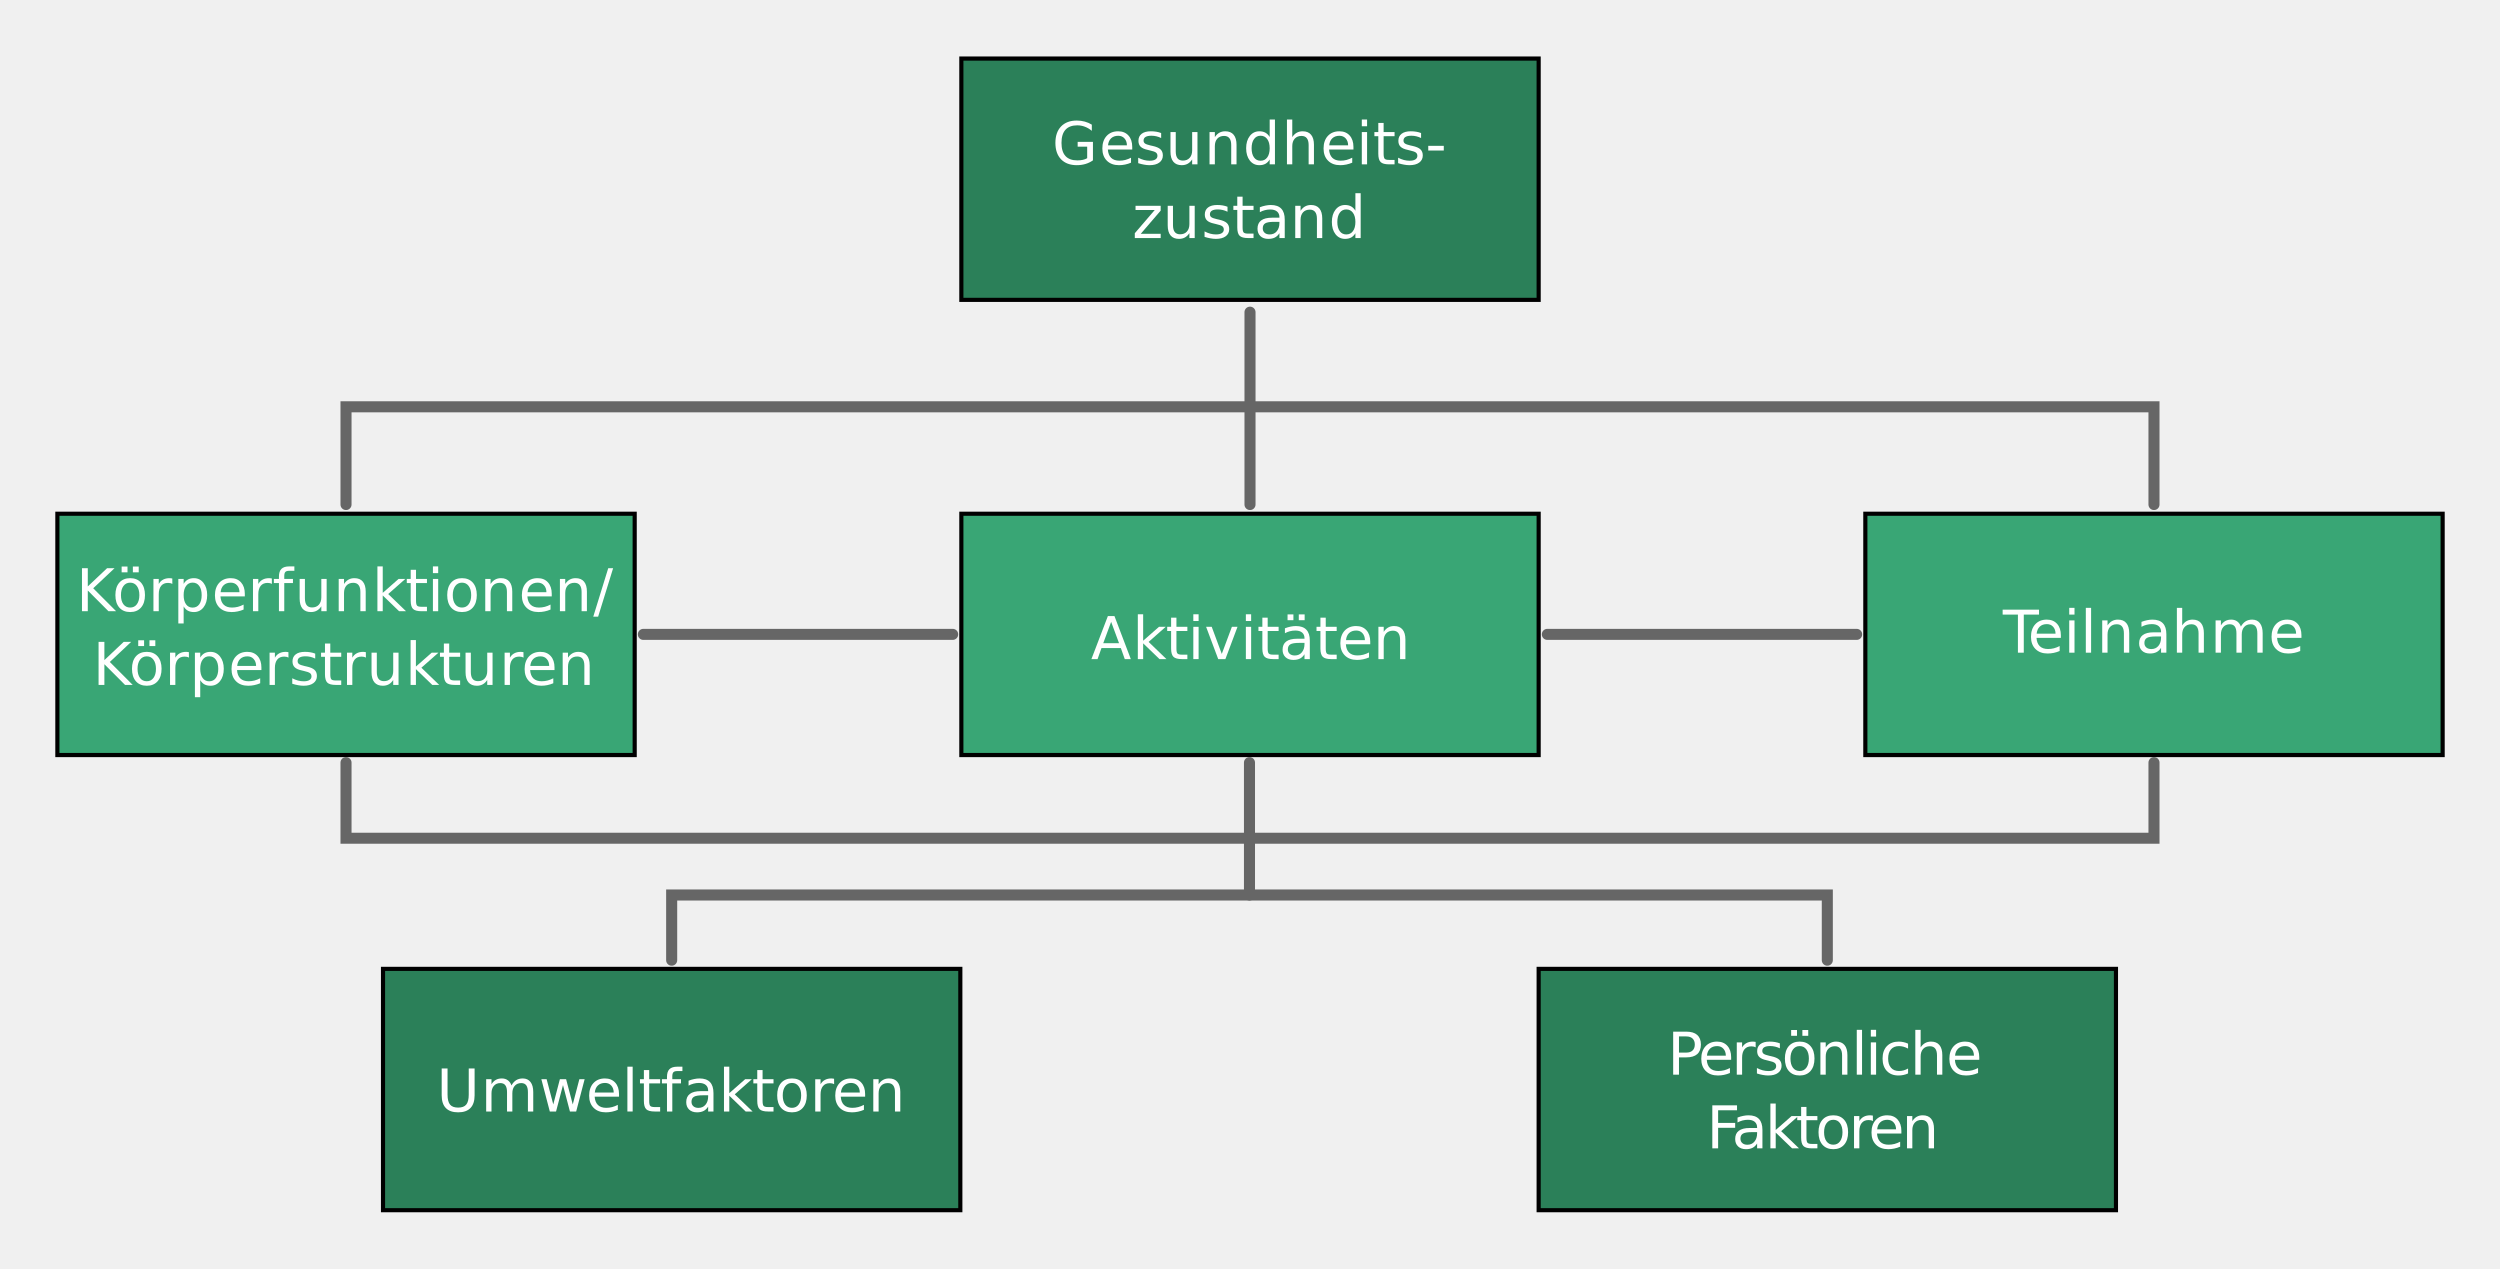
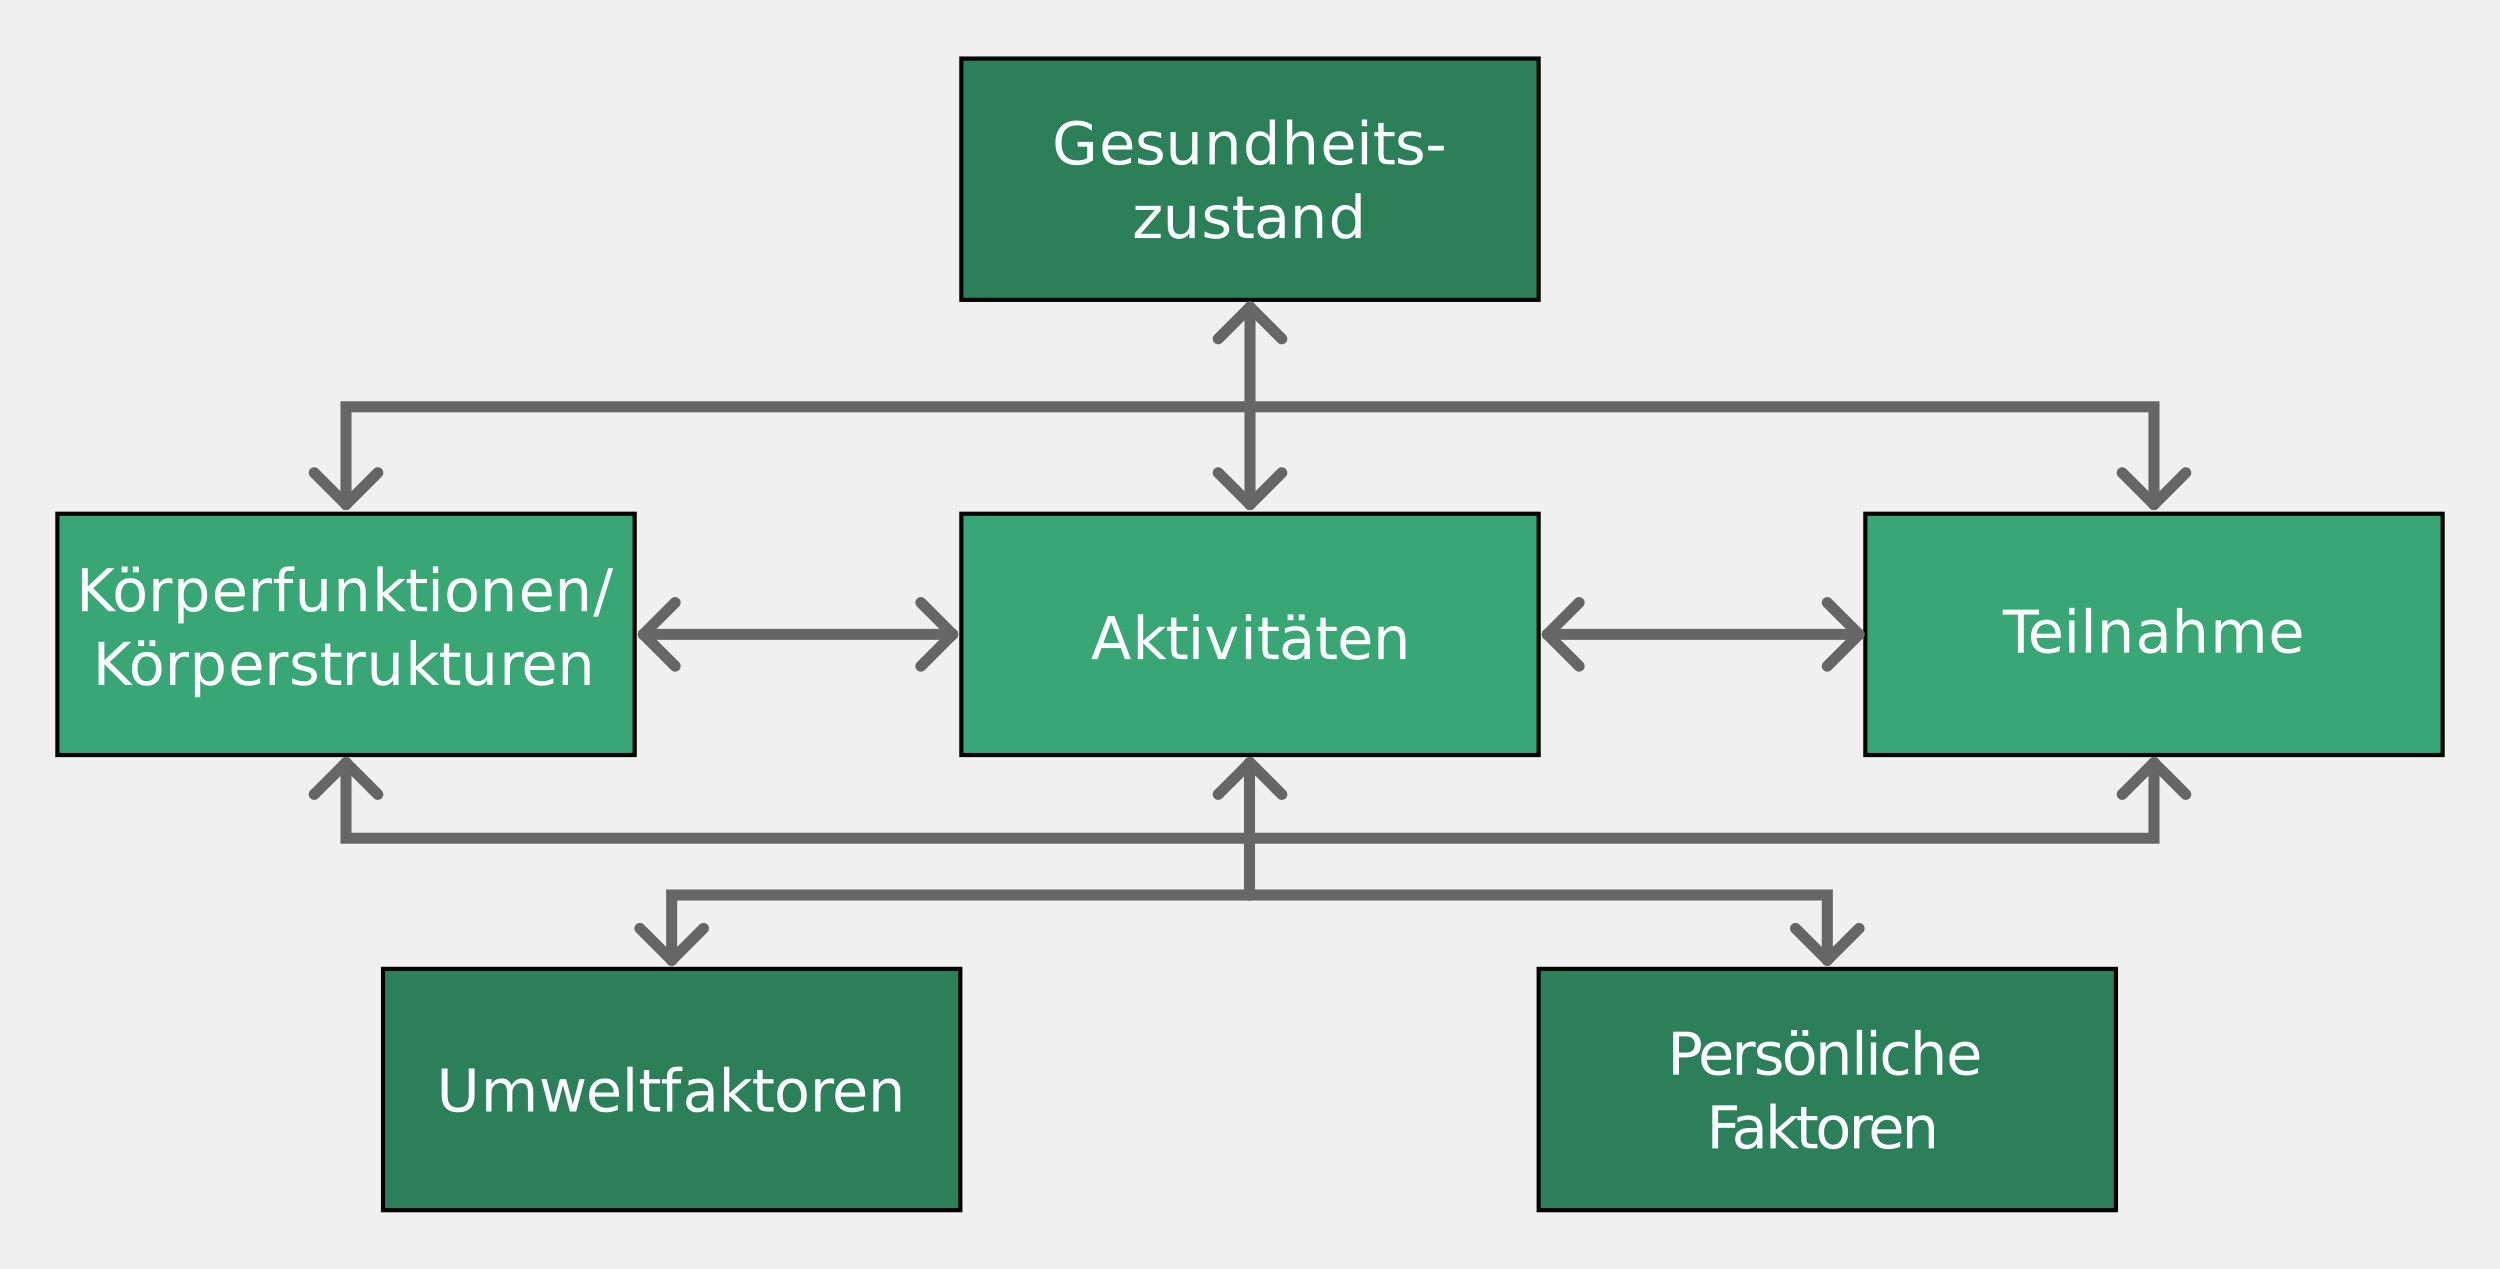
<svg xmlns="http://www.w3.org/2000/svg" xmlns:xlink="http://www.w3.org/1999/xlink" width="800px" height="406px" version="1.1" viewBox="0 0 800 406">
  <defs>
    <symbol id="ae" overflow="visible">
      <path d="m11.234-1.969v-3.688h-3.047v-1.531h4.891v5.906c-0.719 0.512-1.512 0.898-2.375 1.156-0.867 0.258-1.793 0.391-2.781 0.391-2.148 0-3.828-0.625-5.047-1.875-1.211-1.258-1.812-3.008-1.812-5.25 0-2.25 0.602-4.004 1.812-5.266 1.219-1.258 2.898-1.891 5.047-1.891 0.895 0 1.75 0.117 2.562 0.344 0.812 0.219 1.555 0.543 2.234 0.969v1.984c-0.688-0.582-1.422-1.02-2.203-1.312-0.773-0.301-1.586-0.453-2.438-0.453-1.68 0-2.945 0.477-3.797 1.422-0.844 0.938-1.266 2.34-1.266 4.203 0 1.855 0.422 3.25 1.266 4.188 0.852 0.938 2.117 1.406 3.797 1.406 0.656 0 1.242-0.055 1.766-0.172 0.52-0.113 0.984-0.289 1.391-0.531z" />
    </symbol>
    <symbol id="a" overflow="visible">
      <path d="m10.609-5.578v0.828h-7.797c0.07 1.168 0.422 2.059 1.047 2.672 0.633 0.605 1.516 0.906 2.641 0.906 0.645 0 1.273-0.078 1.891-0.234 0.613-0.164 1.223-0.406 1.828-0.719v1.594c-0.617 0.262-1.246 0.461-1.891 0.594-0.637 0.133-1.281 0.203-1.938 0.203-1.648 0-2.949-0.477-3.906-1.438-0.961-0.957-1.438-2.254-1.438-3.891 0-1.688 0.453-3.023 1.359-4.016 0.914-1 2.144-1.5 3.688-1.5 1.395 0 2.492 0.449 3.297 1.344 0.812 0.898 1.219 2.117 1.219 3.656zm-1.703-0.5c-0.012-0.926-0.273-1.664-0.781-2.219-0.5-0.562-1.168-0.844-2-0.844-0.949 0-1.711 0.273-2.281 0.812-0.562 0.531-0.891 1.281-0.984 2.25z" />
    </symbol>
    <symbol id="g" overflow="visible">
      <path d="m8.359-10.016v1.594c-0.48-0.238-0.98-0.422-1.5-0.547-0.512-0.125-1.043-0.188-1.594-0.188-0.844 0-1.48 0.133-1.906 0.391-0.418 0.262-0.625 0.648-0.625 1.156 0 0.398 0.148 0.711 0.453 0.938 0.301 0.219 0.906 0.434 1.812 0.641l0.578 0.125c1.207 0.262 2.062 0.625 2.562 1.094 0.508 0.469 0.766 1.125 0.766 1.969 0 0.961-0.383 1.719-1.141 2.281-0.75 0.555-1.793 0.828-3.125 0.828-0.555 0-1.133-0.059-1.734-0.172-0.594-0.102-1.227-0.258-1.891-0.469v-1.75c0.633 0.324 1.254 0.57 1.859 0.734 0.602 0.156 1.207 0.234 1.812 0.234 0.789 0 1.398-0.133 1.828-0.406 0.438-0.27 0.656-0.656 0.656-1.156 0-0.457-0.156-0.805-0.469-1.047-0.312-0.25-0.996-0.488-2.047-0.719l-0.578-0.141c-1.055-0.219-1.812-0.555-2.281-1.016-0.469-0.457-0.703-1.086-0.703-1.891 0-0.969 0.344-1.719 1.031-2.25s1.664-0.797 2.938-0.797c0.625 0 1.211 0.047 1.766 0.141 0.551 0.094 1.062 0.234 1.531 0.422z" />
    </symbol>
    <symbol id="f" overflow="visible">
      <path d="m1.609-4.078v-6.25h1.688v6.188c0 0.98 0.188 1.715 0.562 2.203 0.383 0.492 0.957 0.734 1.719 0.734 0.914 0 1.641-0.289 2.172-0.875 0.531-0.582 0.797-1.379 0.797-2.391v-5.859h1.703v10.328h-1.703v-1.578c-0.406 0.625-0.887 1.09-1.438 1.391-0.543 0.301-1.172 0.453-1.891 0.453-1.18 0-2.074-0.363-2.688-1.094-0.617-0.738-0.922-1.82-0.922-3.25z" />
    </symbol>
    <symbol id="c" overflow="visible">
      <path d="m10.359-6.234v6.234h-1.703v-6.172c0-0.977-0.195-1.707-0.578-2.188-0.375-0.488-0.945-0.734-1.703-0.734-0.918 0-1.641 0.293-2.172 0.875-0.523 0.586-0.781 1.383-0.781 2.391v5.828h-1.703v-10.328h1.703v1.609c0.406-0.625 0.879-1.086 1.422-1.391 0.551-0.312 1.188-0.469 1.906-0.469 1.188 0 2.082 0.371 2.688 1.109 0.613 0.73 0.922 1.809 0.922 3.234z" />
    </symbol>
    <symbol id="n" overflow="visible">
      <path d="m8.578-8.75v-5.594h1.688v14.344h-1.688v-1.547c-0.367 0.617-0.82 1.074-1.359 1.375-0.543 0.289-1.195 0.438-1.953 0.438-1.25 0-2.266-0.492-3.047-1.484-0.781-1-1.172-2.312-1.172-3.938 0-1.613 0.391-2.922 1.172-3.922s1.797-1.5 3.047-1.5c0.758 0 1.41 0.152 1.953 0.453 0.539 0.305 0.992 0.762 1.359 1.375zm-5.781 3.594c0 1.25 0.254 2.231 0.766 2.938 0.508 0.711 1.211 1.062 2.109 1.062 0.895 0 1.602-0.352 2.125-1.062 0.52-0.707 0.781-1.688 0.781-2.938 0-1.238-0.262-2.211-0.781-2.922-0.523-0.719-1.23-1.078-2.125-1.078-0.898 0-1.602 0.359-2.109 1.078-0.512 0.711-0.766 1.684-0.766 2.922z" />
    </symbol>
    <symbol id="j" overflow="visible">
      <path d="m10.359-6.234v6.234h-1.703v-6.172c0-0.977-0.195-1.707-0.578-2.188-0.375-0.488-0.945-0.734-1.703-0.734-0.918 0-1.641 0.293-2.172 0.875-0.523 0.586-0.781 1.383-0.781 2.391v5.828h-1.703v-14.344h1.703v5.625c0.406-0.625 0.879-1.086 1.422-1.391 0.551-0.312 1.188-0.469 1.906-0.469 1.188 0 2.082 0.371 2.688 1.109 0.613 0.73 0.922 1.809 0.922 3.234z" />
    </symbol>
    <symbol id="e" overflow="visible">
      <path d="m1.781-10.328h1.688v10.328h-1.688zm0-4.016h1.688v2.156h-1.688z" />
    </symbol>
    <symbol id="b" overflow="visible">
      <path d="m3.453-13.25v2.922h3.5v1.328h-3.5v5.594c0 0.844 0.113 1.387 0.344 1.625 0.227 0.242 0.695 0.359 1.406 0.359h1.75v1.422h-1.75c-1.305 0-2.203-0.242-2.703-0.734-0.5-0.488-0.75-1.379-0.75-2.672v-5.594h-1.25v-1.328h1.25v-2.922z" />
    </symbol>
    <symbol id="ad" overflow="visible">
      <path d="m0.922-5.922h4.969v1.5h-4.969z" />
    </symbol>
    <symbol id="ac" overflow="visible">
      <path d="m1.047-10.328h8.047v1.547l-6.375 7.422h6.375v1.359h-8.281v-1.547l6.375-7.422h-6.141z" />
    </symbol>
    <symbol id="i" overflow="visible">
      <path d="m6.469-5.188c-1.367 0-2.312 0.156-2.844 0.469s-0.797 0.852-0.797 1.609c0 0.594 0.195 1.07 0.594 1.422 0.395 0.355 0.938 0.531 1.625 0.531 0.938 0 1.688-0.332 2.25-1 0.57-0.664 0.859-1.551 0.859-2.656v-0.375zm3.391-0.703v5.891h-1.703v-1.562c-0.387 0.625-0.871 1.09-1.453 1.391-0.574 0.289-1.277 0.438-2.109 0.438-1.062 0-1.906-0.297-2.531-0.891-0.617-0.594-0.922-1.383-0.922-2.375 0-1.164 0.383-2.039 1.156-2.625 0.781-0.594 1.941-0.891 3.484-0.891h2.375v-0.172c0-0.781-0.258-1.383-0.766-1.812-0.512-0.426-1.234-0.641-2.172-0.641-0.586 0-1.156 0.074-1.719 0.219-0.562 0.148-1.102 0.359-1.609 0.641v-1.578c0.613-0.238 1.211-0.414 1.797-0.531 0.594-0.125 1.164-0.188 1.719-0.188 1.488 0 2.602 0.391 3.344 1.172 0.738 0.773 1.109 1.945 1.109 3.516z" />
    </symbol>
    <symbol id="ab" overflow="visible">
      <path d="m6.453-11.922-2.531 6.844h5.062zm-1.047-1.844h2.109l5.234 13.766h-1.938l-1.25-3.531h-6.203l-1.25 3.531h-1.969z" />
    </symbol>
    <symbol id="h" overflow="visible">
      <path d="m1.719-14.344h1.703v8.469l5.062-4.453h2.156l-5.469 4.828 5.703 5.5h-2.219l-5.234-5.047v5.047h-1.703z" />
    </symbol>
    <symbol id="aa" overflow="visible">
      <path d="m0.562-10.328h1.797l3.219 8.672 3.234-8.672h1.797l-3.875 10.328h-2.297z" />
    </symbol>
    <symbol id="z" overflow="visible">
      <path d="m6.469-5.188c-1.367 0-2.312 0.156-2.844 0.469s-0.797 0.852-0.797 1.609c0 0.594 0.195 1.07 0.594 1.422 0.395 0.355 0.938 0.531 1.625 0.531 0.938 0 1.688-0.332 2.25-1 0.57-0.664 0.859-1.551 0.859-2.656v-0.375zm3.391-0.703v5.891h-1.703v-1.562c-0.387 0.625-0.871 1.09-1.453 1.391-0.574 0.289-1.277 0.438-2.109 0.438-1.062 0-1.906-0.297-2.531-0.891-0.617-0.594-0.922-1.383-0.922-2.375 0-1.164 0.383-2.039 1.156-2.625 0.781-0.594 1.941-0.891 3.484-0.891h2.375v-0.172c0-0.781-0.258-1.383-0.766-1.812-0.512-0.426-1.234-0.641-2.172-0.641-0.586 0-1.156 0.074-1.719 0.219-0.562 0.148-1.102 0.359-1.609 0.641v-1.578c0.613-0.238 1.211-0.414 1.797-0.531 0.594-0.125 1.164-0.188 1.719-0.188 1.488 0 2.602 0.391 3.344 1.172 0.738 0.773 1.109 1.945 1.109 3.516zm-3.531-8.406h1.875v1.859h-1.875zm-3.594 0h1.875v1.859h-1.875z" />
    </symbol>
    <symbol id="y" overflow="visible">
      <path d="m-0.062-13.766h11.641v1.578h-4.875v12.188h-1.875v-12.188h-4.891z" />
    </symbol>
    <symbol id="m" overflow="visible">
      <path d="m1.781-14.344h1.688v14.344h-1.688z" />
    </symbol>
    <symbol id="r" overflow="visible">
      <path d="m9.812-8.344c0.426-0.758 0.93-1.32 1.516-1.688 0.594-0.363 1.289-0.547 2.094-0.547 1.07 0 1.898 0.383 2.484 1.141 0.582 0.75 0.875 1.82 0.875 3.203v6.234h-1.703v-6.172c0-0.988-0.18-1.723-0.531-2.203-0.344-0.477-0.875-0.719-1.594-0.719-0.887 0-1.586 0.293-2.094 0.875-0.512 0.586-0.766 1.383-0.766 2.391v5.828h-1.703v-6.172c0-1-0.18-1.734-0.531-2.203-0.344-0.477-0.883-0.719-1.609-0.719-0.867 0-1.555 0.293-2.062 0.875-0.512 0.586-0.766 1.383-0.766 2.391v5.828h-1.703v-10.328h1.703v1.609c0.383-0.633 0.848-1.102 1.391-1.406 0.539-0.301 1.18-0.453 1.922-0.453 0.75 0 1.383 0.195 1.906 0.578 0.531 0.387 0.922 0.938 1.172 1.656z" />
    </symbol>
    <symbol id="q" overflow="visible">
      <path d="m1.859-13.766h1.859v5.828l6.172-5.828h2.391l-6.828 6.422 7.328 7.344h-2.453l-6.609-6.625v6.625h-1.859z" />
    </symbol>
    <symbol id="l" overflow="visible">
      <path d="m5.781-9.141c-0.906 0-1.625 0.359-2.156 1.078-0.531 0.711-0.797 1.68-0.797 2.906 0 1.242 0.258 2.215 0.781 2.922 0.531 0.711 1.254 1.062 2.172 1.062 0.906 0 1.617-0.352 2.141-1.062 0.531-0.719 0.797-1.691 0.797-2.922 0-1.219-0.266-2.188-0.797-2.906-0.523-0.719-1.234-1.078-2.141-1.078zm0-1.438c1.469 0 2.625 0.48 3.469 1.438 0.844 0.961 1.266 2.289 1.266 3.984 0 1.688-0.422 3.016-1.266 3.984-0.844 0.961-2 1.438-3.469 1.438-1.48 0-2.641-0.477-3.484-1.438-0.836-0.969-1.25-2.297-1.25-3.984 0-1.695 0.414-3.023 1.25-3.984 0.844-0.957 2.004-1.438 3.484-1.438zm0.859-3.719h1.875v1.859h-1.875zm-3.594 0h1.875v1.859h-1.875z" />
    </symbol>
    <symbol id="d" overflow="visible">
      <path d="m7.766-8.734c-0.199-0.113-0.414-0.195-0.641-0.25-0.219-0.051-0.465-0.078-0.734-0.078-0.961 0-1.695 0.312-2.203 0.938-0.512 0.625-0.766 1.523-0.766 2.688v5.438h-1.703v-10.328h1.703v1.609c0.352-0.625 0.816-1.086 1.391-1.391 0.57-0.312 1.266-0.469 2.078-0.469 0.113 0 0.242 0.012 0.391 0.031 0.145 0.012 0.301 0.031 0.469 0.062z" />
    </symbol>
    <symbol id="p" overflow="visible">
      <path d="m3.422-1.547v5.469h-1.703v-14.25h1.703v1.578c0.352-0.613 0.801-1.07 1.344-1.375 0.539-0.301 1.191-0.453 1.953-0.453 1.25 0 2.266 0.5 3.047 1.5 0.789 1 1.188 2.309 1.188 3.922 0 1.625-0.398 2.938-1.188 3.938-0.781 0.992-1.797 1.484-3.047 1.484-0.762 0-1.414-0.148-1.953-0.438-0.543-0.301-0.992-0.758-1.344-1.375zm5.766-3.609c0-1.238-0.258-2.211-0.766-2.922-0.512-0.719-1.219-1.078-2.125-1.078-0.898 0-1.602 0.359-2.109 1.078-0.512 0.711-0.766 1.684-0.766 2.922 0 1.25 0.254 2.231 0.766 2.938 0.508 0.711 1.211 1.062 2.109 1.062 0.906 0 1.613-0.352 2.125-1.062 0.508-0.707 0.766-1.688 0.766-2.938z" />
    </symbol>
    <symbol id="o" overflow="visible">
      <path d="m7-14.344v1.406h-1.625c-0.605 0-1.027 0.125-1.266 0.375-0.23 0.25-0.344 0.695-0.344 1.328v0.906h2.781v1.328h-2.781v9h-1.703v-9h-1.625v-1.328h1.625v-0.719c0-1.145 0.266-1.977 0.797-2.5 0.531-0.531 1.379-0.797 2.547-0.797z" />
    </symbol>
    <symbol id="k" overflow="visible">
      <path d="m5.781-9.141c-0.906 0-1.625 0.359-2.156 1.078-0.531 0.711-0.797 1.68-0.797 2.906 0 1.242 0.258 2.215 0.781 2.922 0.531 0.711 1.254 1.062 2.172 1.062 0.906 0 1.617-0.352 2.141-1.062 0.531-0.719 0.797-1.691 0.797-2.922 0-1.219-0.266-2.188-0.797-2.906-0.523-0.719-1.234-1.078-2.141-1.078zm0-1.438c1.469 0 2.625 0.48 3.469 1.438 0.844 0.961 1.266 2.289 1.266 3.984 0 1.688-0.422 3.016-1.266 3.984-0.844 0.961-2 1.438-3.469 1.438-1.48 0-2.641-0.477-3.484-1.438-0.836-0.969-1.25-2.297-1.25-3.984 0-1.695 0.414-3.023 1.25-3.984 0.844-0.957 2.004-1.438 3.484-1.438z" />
    </symbol>
    <symbol id="x" overflow="visible">
      <path d="m4.797-13.766h1.562l-4.797 15.516h-1.562z" />
    </symbol>
    <symbol id="w" overflow="visible">
      <path d="m1.641-13.766h1.875v8.359c0 1.48 0.266 2.543 0.797 3.188 0.531 0.648 1.395 0.969 2.594 0.969 1.195 0 2.062-0.32 2.594-0.969 0.531-0.645 0.797-1.707 0.797-3.188v-8.359h1.875v8.594c0 1.793-0.445 3.148-1.328 4.062-0.887 0.918-2.199 1.375-3.938 1.375-1.742 0-3.055-0.457-3.938-1.375-0.887-0.914-1.328-2.269-1.328-4.062z" />
    </symbol>
    <symbol id="v" overflow="visible">
      <path d="m0.797-10.328h1.688l2.125 8.062 2.109-8.062h2l2.125 8.062 2.109-8.062h1.688l-2.703 10.328h-2l-2.219-8.453-2.219 8.453h-2z" />
    </symbol>
    <symbol id="u" overflow="visible">
      <path d="m3.719-12.234v5.172h2.344c0.863 0 1.531-0.223 2-0.672 0.477-0.445 0.719-1.086 0.719-1.922 0-0.82-0.242-1.457-0.719-1.906-0.469-0.445-1.137-0.672-2-0.672zm-1.859-1.531h4.203c1.539 0 2.703 0.352 3.484 1.047 0.789 0.699 1.188 1.719 1.188 3.062 0 1.367-0.398 2.398-1.188 3.094-0.781 0.688-1.945 1.031-3.484 1.031h-2.344v5.531h-1.859z" />
    </symbol>
    <symbol id="t" overflow="visible">
      <path d="m9.203-9.922v1.578c-0.48-0.258-0.961-0.457-1.438-0.594-0.48-0.133-0.969-0.203-1.469-0.203-1.094 0-1.949 0.352-2.562 1.047-0.605 0.699-0.906 1.68-0.906 2.938 0 1.262 0.301 2.242 0.906 2.938 0.613 0.699 1.469 1.047 2.562 1.047 0.5 0 0.988-0.062 1.469-0.188 0.477-0.133 0.957-0.336 1.438-0.609v1.578c-0.469 0.219-0.961 0.383-1.469 0.484-0.5 0.113-1.039 0.172-1.609 0.172-1.562 0-2.805-0.484-3.719-1.453-0.906-0.977-1.359-2.301-1.359-3.969 0-1.676 0.457-3 1.375-3.969 0.926-0.969 2.195-1.453 3.812-1.453 0.52 0 1.023 0.059 1.516 0.172 0.5 0.105 0.984 0.266 1.453 0.484z" />
    </symbol>
    <symbol id="s" overflow="visible">
      <path d="m1.859-13.766h7.906v1.578h-6.047v4.047h5.453v1.562h-5.453v6.578h-1.859z" />
    </symbol>
  </defs>
  <path transform="matrix(.88485 0 0 .88442 -42.327 -59.073)" d="m395.5 87.984h208.78v87.31h-208.78zm0 0" fill="#2b8059" stroke="#000" stroke-linecap="round" stroke-width="1.5" />
  <path transform="matrix(.88485 0 0 .88442 -42.327 -59.073)" d="m395.5 252.67h208.78v87.31h-208.78zm0 0" fill="#39a675" stroke="#000" stroke-linecap="round" stroke-width="1.5" />
  <path transform="matrix(.88485 0 0 .88442 -42.327 -59.073)" d="m722.42 252.67h208.78v87.31h-208.78zm0 0" fill="#39a675" stroke="#000" stroke-linecap="round" stroke-width="1.5" />
  <path transform="matrix(.88485 0 0 .88442 -42.327 -59.073)" d="m68.584 252.67h208.78v87.31h-208.78zm0 0" fill="#39a675" stroke="#000" stroke-linecap="round" stroke-width="1.5" />
  <path transform="matrix(.88485 0 0 .88442 -42.327 -59.073)" d="m604.28 417.35h208.78v87.31h-208.78zm0 0" fill="#2b8059" stroke="#000" stroke-linecap="round" stroke-width="1.5" />
  <path transform="matrix(.88485 0 0 .88442 -42.327 -59.073)" d="m186.35 417.35h208.78v87.31h-208.78zm0 0" fill="#2b8059" stroke="#000" stroke-linecap="round" stroke-width="1.5" />
  <g fill="#fff">
    <use x="336.664" y="52.591" xlink:href="#ae" />
    <use x="351.706" y="52.591" xlink:href="#a" />
    <use x="363.209" y="52.591" xlink:href="#g" />
    <use x="372.943" y="52.591" xlink:href="#f" />
    <use x="385.331" y="52.591" xlink:href="#c" />
    <use x="397.719" y="52.591" xlink:href="#n" />
    <use x="410.106" y="52.591" xlink:href="#j" />
    <use x="422.494" y="52.591" xlink:href="#a" />
    <use x="433.997" y="52.591" xlink:href="#e" />
    <use x="439.306" y="52.591" xlink:href="#b" />
    <use x="446.385" y="52.591" xlink:href="#g" />
    <use x="456.118" y="52.591" xlink:href="#ad" />
  </g>
  <g fill="#fff">
    <use x="362.324" y="76.177" xlink:href="#ac" />
    <use x="372.058" y="76.177" xlink:href="#f" />
    <use x="384.445" y="76.177" xlink:href="#g" />
    <use x="394.179" y="76.177" xlink:href="#b" />
    <use x="401.257" y="76.177" xlink:href="#i" />
    <use x="412.76" y="76.177" xlink:href="#c" />
    <use x="425.148" y="76.177" xlink:href="#n" />
  </g>
  <g fill="#fff">
    <use x="349.113" y="210.912" xlink:href="#ab" />
    <use x="362.386" y="210.912" xlink:href="#h" />
    <use x="373.004" y="210.912" xlink:href="#b" />
    <use x="380.083" y="210.912" xlink:href="#e" />
    <use x="385.392" y="210.912" xlink:href="#aa" />
    <use x="396.895" y="210.912" xlink:href="#e" />
    <use x="402.204" y="210.912" xlink:href="#b" />
    <use x="409.283" y="210.912" xlink:href="#z" />
    <use x="420.786" y="210.912" xlink:href="#b" />
    <use x="427.865" y="210.912" xlink:href="#a" />
    <use x="439.368" y="210.912" xlink:href="#c" />
  </g>
  <g fill="#fff">
    <use x="640.906" y="208.857" xlink:href="#y" />
    <use x="648.87" y="208.857" xlink:href="#a" />
    <use x="660.373" y="208.857" xlink:href="#e" />
    <use x="665.682" y="208.857" xlink:href="#m" />
    <use x="670.991" y="208.857" xlink:href="#c" />
    <use x="683.379" y="208.857" xlink:href="#i" />
    <use x="694.882" y="208.857" xlink:href="#j" />
    <use x="707.27" y="208.857" xlink:href="#r" />
    <use x="725.852" y="208.857" xlink:href="#a" />
  </g>
  <g fill="#fff">
    <use x="24.375" y="195.591" xlink:href="#q" />
    <use x="35.878" y="195.591" xlink:href="#l" />
    <use x="47.381" y="195.591" xlink:href="#d" />
    <use x="55.345" y="195.591" xlink:href="#p" />
    <use x="67.733" y="195.591" xlink:href="#a" />
    <use x="79.236" y="195.591" xlink:href="#d" />
    <use x="87.199" y="195.591" xlink:href="#o" />
    <use x="94.278" y="195.591" xlink:href="#f" />
    <use x="106.666" y="195.591" xlink:href="#c" />
    <use x="119.054" y="195.591" xlink:href="#h" />
    <use x="129.672" y="195.591" xlink:href="#b" />
    <use x="136.751" y="195.591" xlink:href="#e" />
    <use x="142.06" y="195.591" xlink:href="#k" />
    <use x="153.563" y="195.591" xlink:href="#c" />
    <use x="165.951" y="195.591" xlink:href="#a" />
    <use x="177.454" y="195.591" xlink:href="#c" />
    <use x="189.841" y="195.591" xlink:href="#x" />
  </g>
  <g fill="#fff">
    <use x="29.684" y="219.173" xlink:href="#q" />
    <use x="41.187" y="219.173" xlink:href="#l" />
    <use x="52.69" y="219.173" xlink:href="#d" />
    <use x="60.653" y="219.173" xlink:href="#p" />
    <use x="73.041" y="219.173" xlink:href="#a" />
    <use x="84.544" y="219.173" xlink:href="#d" />
    <use x="92.508" y="219.173" xlink:href="#g" />
    <use x="102.241" y="219.173" xlink:href="#b" />
    <use x="109.32" y="219.173" xlink:href="#d" />
    <use x="117.283" y="219.173" xlink:href="#f" />
    <use x="129.671" y="219.173" xlink:href="#h" />
    <use x="140.289" y="219.173" xlink:href="#b" />
    <use x="147.368" y="219.173" xlink:href="#f" />
    <use x="159.756" y="219.173" xlink:href="#d" />
    <use x="166.835" y="219.173" xlink:href="#a" />
    <use x="178.338" y="219.173" xlink:href="#c" />
  </g>
  <g fill="#fff">
    <use x="139.699" y="355.681" xlink:href="#w" />
    <use x="153.857" y="355.681" xlink:href="#r" />
    <use x="172.439" y="355.681" xlink:href="#v" />
    <use x="187.481" y="355.681" xlink:href="#a" />
    <use x="198.984" y="355.681" xlink:href="#m" />
    <use x="204.293" y="355.681" xlink:href="#b" />
    <use x="211.372" y="355.681" xlink:href="#o" />
    <use x="218.451" y="355.681" xlink:href="#i" />
    <use x="229.954" y="355.681" xlink:href="#h" />
    <use x="240.572" y="355.681" xlink:href="#b" />
    <use x="247.651" y="355.681" xlink:href="#k" />
    <use x="259.154" y="355.681" xlink:href="#d" />
    <use x="266.232" y="355.681" xlink:href="#a" />
    <use x="277.735" y="355.681" xlink:href="#c" />
  </g>
  <g fill="#fff">
    <use x="533.555" y="343.892" xlink:href="#u" />
    <use x="543.36" y="343.892" xlink:href="#a" />
    <use x="554.05" y="343.892" xlink:href="#d" />
    <use x="561.2" y="343.892" xlink:href="#g" />
    <use x="570.12" y="343.892" xlink:href="#l" />
    <use x="580.81" y="343.892" xlink:href="#c" />
    <use x="592.385" y="343.892" xlink:href="#m" />
    <use x="596.881" y="343.892" xlink:href="#e" />
    <use x="601.377" y="343.892" xlink:href="#t" />
    <use x="611.182" y="343.892" xlink:href="#j" />
    <use x="622.757" y="343.892" xlink:href="#a" />
  </g>
  <g fill="#fff">
    <use x="546.082" y="367.474" xlink:href="#s" />
    <use x="554.117" y="367.474" xlink:href="#i" />
    <use x="564.807" y="367.474" xlink:href="#h" />
    <use x="574.612" y="367.474" xlink:href="#b" />
    <use x="580.878" y="367.474" xlink:href="#k" />
    <use x="591.568" y="367.474" xlink:href="#d" />
    <use x="597.833" y="367.474" xlink:href="#a" />
    <use x="608.523" y="367.474" xlink:href="#c" />
  </g>
  <path transform="matrix(.88485 0 0 .88442 -42.327 -59.073)" d="m708.67 414.21v-23.585h-417.93v23.585" fill="none" stroke="#666" stroke-linecap="round" stroke-width="4" />
  <path transform="matrix(.88485 0 0 .88442 -42.327 -59.073)" d="m392.36 296.32h-111.86" fill="none" stroke="#666" stroke-linecap="round" stroke-width="4" />
  <path transform="matrix(.88485 0 0 .88442 -42.327 -59.073)" d="m607.42 296.32h111.86" fill="none" stroke="#666" stroke-linecap="round" stroke-width="4" />
  <path transform="matrix(.88485 0 0 .88442 -42.327 -59.073)" d="m826.81 342.72v27.362h-653.84v-27.362" fill="none" stroke="#666" stroke-linecap="round" stroke-width="4" />
  <path transform="matrix(.88485 0 0 .88442 -42.327 -59.073)" d="m499.7 390.62v-47.899" fill="none" stroke="#666" stroke-linecap="round" stroke-width="4" />
-   <path transform="matrix(.88485 0 0 .88442 -42.327 -59.073)" d="m499.89 249.34v-69.599" fill="none" stroke="#666" stroke-linecap="round" stroke-width="4" />
+   <path transform="matrix(.88485 0 0 .88442 -42.327 -59.073)" d="m499.89 249.34v-71.44" fill="none" stroke="#666" stroke-linecap="round" stroke-width="4" />
  <path transform="matrix(.88485 0 0 .88442 -42.327 -59.073)" d="m826.81 249.34v-35.356h-653.84v35.356" fill="none" stroke="#666" stroke-linecap="round" stroke-width="4" />
+   <path transform="matrix(.88485 0 0 .88442 .18243 0)" d="m124.93 182.54-11.491-11.492" fill="none" stroke="#666" stroke-linecap="round" stroke-width="4" />
+   <path transform="matrix(.88485 0 0 .88442 .18243 0)" d="m124.93 182.54 11.491-11.492" fill="none" stroke="#666" stroke-linecap="round" stroke-width="4" />
+   <path transform="matrix(.88485 0 0 .88442 -42.327 -59.073)" d="m499.89 249.34-11.491-11.492" fill="none" stroke="#666" stroke-linecap="round" stroke-width="4" />
+   <path transform="matrix(.88485 0 0 .88442 -42.327 -59.073)" d="m499.89 249.34 11.491-11.492" fill="none" stroke="#666" stroke-linecap="round" stroke-width="4" />
+   <path transform="matrix(.88485 0 0 .88442 -42.327 -59.073)" d="m826.81 249.34-11.491-11.492" fill="none" stroke="#666" stroke-linecap="round" stroke-width="4" />
+   <path transform="matrix(.88485 0 0 .88442 -42.327 -59.073)" d="m826.81 249.34 11.491-11.492" fill="none" stroke="#666" stroke-linecap="round" stroke-width="4" />
+   <path transform="matrix(.88485 0 0 .88442 -42.327 -59.073)" d="m708.67 414.21-11.491-11.492" fill="none" stroke="#666" stroke-linecap="round" stroke-width="4" />
+   <path transform="matrix(.88485 0 0 .88442 -42.327 -59.073)" d="m708.67 414.21 11.496-11.492" fill="none" stroke="#666" stroke-linecap="round" stroke-width="4" />
+   <path transform="matrix(.88485 0 0 .88442 -42.327 -59.073)" d="m290.74 414.21-11.491-11.492" fill="none" stroke="#666" stroke-linecap="round" stroke-width="4" />
+   <path transform="matrix(.88485 0 0 .88442 -42.327 -59.073)" d="m290.74 414.21 11.491-11.492" fill="none" stroke="#666" stroke-linecap="round" stroke-width="4" />
+   <path transform="matrix(.88485 0 0 .88442 -42.327 -59.073)" d="m172.97 342.72-11.491 11.492" fill="none" stroke="#666" stroke-linecap="round" stroke-width="4" />
+   <path transform="matrix(.88485 0 0 .88442 -42.327 -59.073)" d="m172.97 342.72 11.491 11.492" fill="none" stroke="#666" stroke-linecap="round" stroke-width="4" />
+   <path transform="matrix(.88485 0 0 .88442 -42.327 -59.073)" d="m499.89 342.72-11.491 11.492" fill="none" stroke="#666" stroke-linecap="round" stroke-width="4" />
+   <path transform="matrix(.88485 0 0 .88442 -42.327 -59.073)" d="m499.89 342.72 11.491 11.492" fill="none" stroke="#666" stroke-linecap="round" stroke-width="4" />
+   <path transform="matrix(.88485 0 0 .88442 -42.327 -59.073)" d="m826.81 342.72-11.491 11.492" fill="none" stroke="#666" stroke-linecap="round" stroke-width="4" />
+   <path transform="matrix(.88485 0 0 .88442 -42.327 -59.073)" d="m826.81 342.72 11.491 11.492" fill="none" stroke="#666" stroke-linecap="round" stroke-width="4" />
+   <path transform="matrix(.88485 0 0 .88442 -42.327 -59.073)" d="m499.89 177.89-11.491 11.492" fill="none" stroke="#666" stroke-linecap="round" stroke-width="4" />
+   <path transform="matrix(.88485 0 0 .88442 -42.327 -59.073)" d="m499.89 177.89 11.491 11.492" fill="none" stroke="#666" stroke-linecap="round" stroke-width="4" />
+   <path transform="matrix(.88485 0 0 .88442 -42.327 -59.073)" d="m280.5 296.32 11.496-11.492" fill="none" stroke="#666" stroke-linecap="round" stroke-width="4" />
+   <path transform="matrix(.88485 0 0 .88442 -42.327 -59.073)" d="m280.5 296.32 11.496 11.492" fill="none" stroke="#666" stroke-linecap="round" stroke-width="4" />
+   <path transform="matrix(.88485 0 0 .88442 -42.327 -59.073)" d="m392.36 296.32-11.491-11.492" fill="none" stroke="#666" stroke-linecap="round" stroke-width="4" />
+   <path transform="matrix(.88485 0 0 .88442 -42.327 -59.073)" d="m392.36 296.32-11.491 11.492" fill="none" stroke="#666" stroke-linecap="round" stroke-width="4" />
+   <path transform="matrix(.88485 0 0 .88442 -42.327 -59.073)" d="m607.42 296.32 11.491-11.492" fill="none" stroke="#666" stroke-linecap="round" stroke-width="4" />
+   <path transform="matrix(.88485 0 0 .88442 -42.327 -59.073)" d="m607.42 296.32 11.491 11.492" fill="none" stroke="#666" stroke-linecap="round" stroke-width="4" />
+   <path transform="matrix(.88485 0 0 .88442 -42.327 -59.073)" d="m720.16 296.32-11.496-11.492" fill="none" stroke="#666" stroke-linecap="round" stroke-width="4" />
+   <path transform="matrix(.88485 0 0 .88442 -42.327 -59.073)" d="m720.16 296.32-11.496 11.492" fill="none" stroke="#666" stroke-linecap="round" stroke-width="4" />
</svg>
